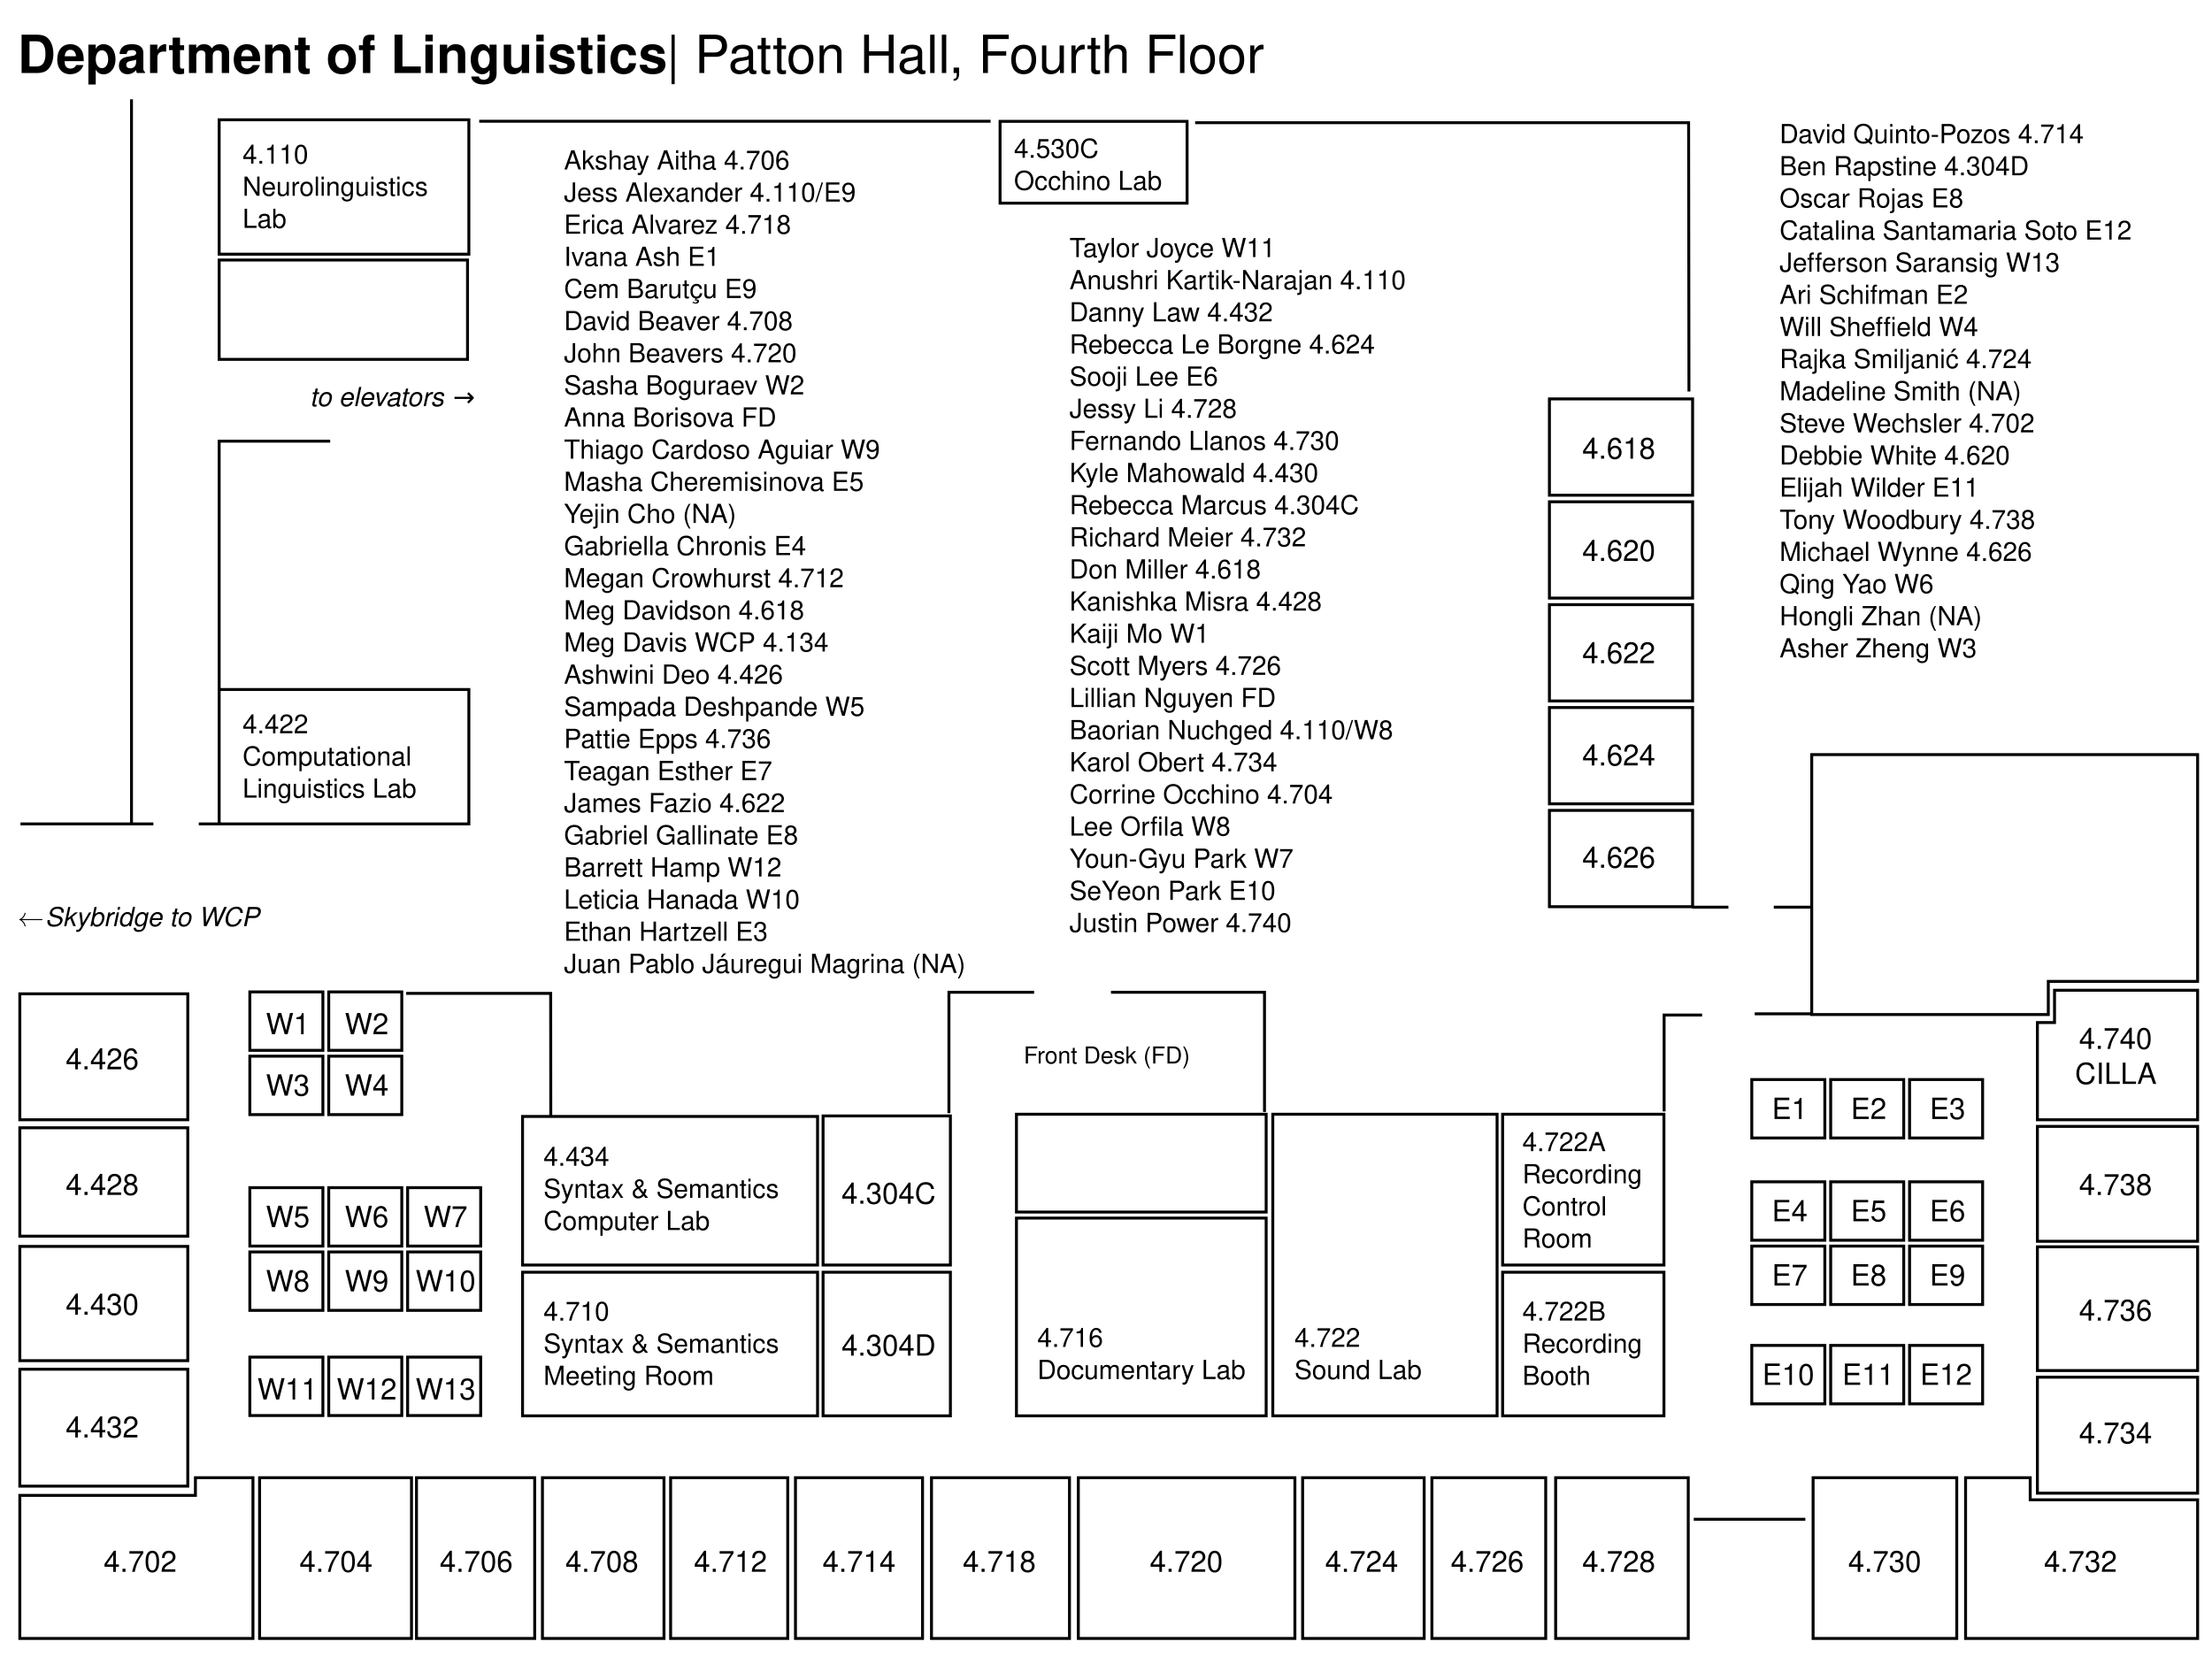
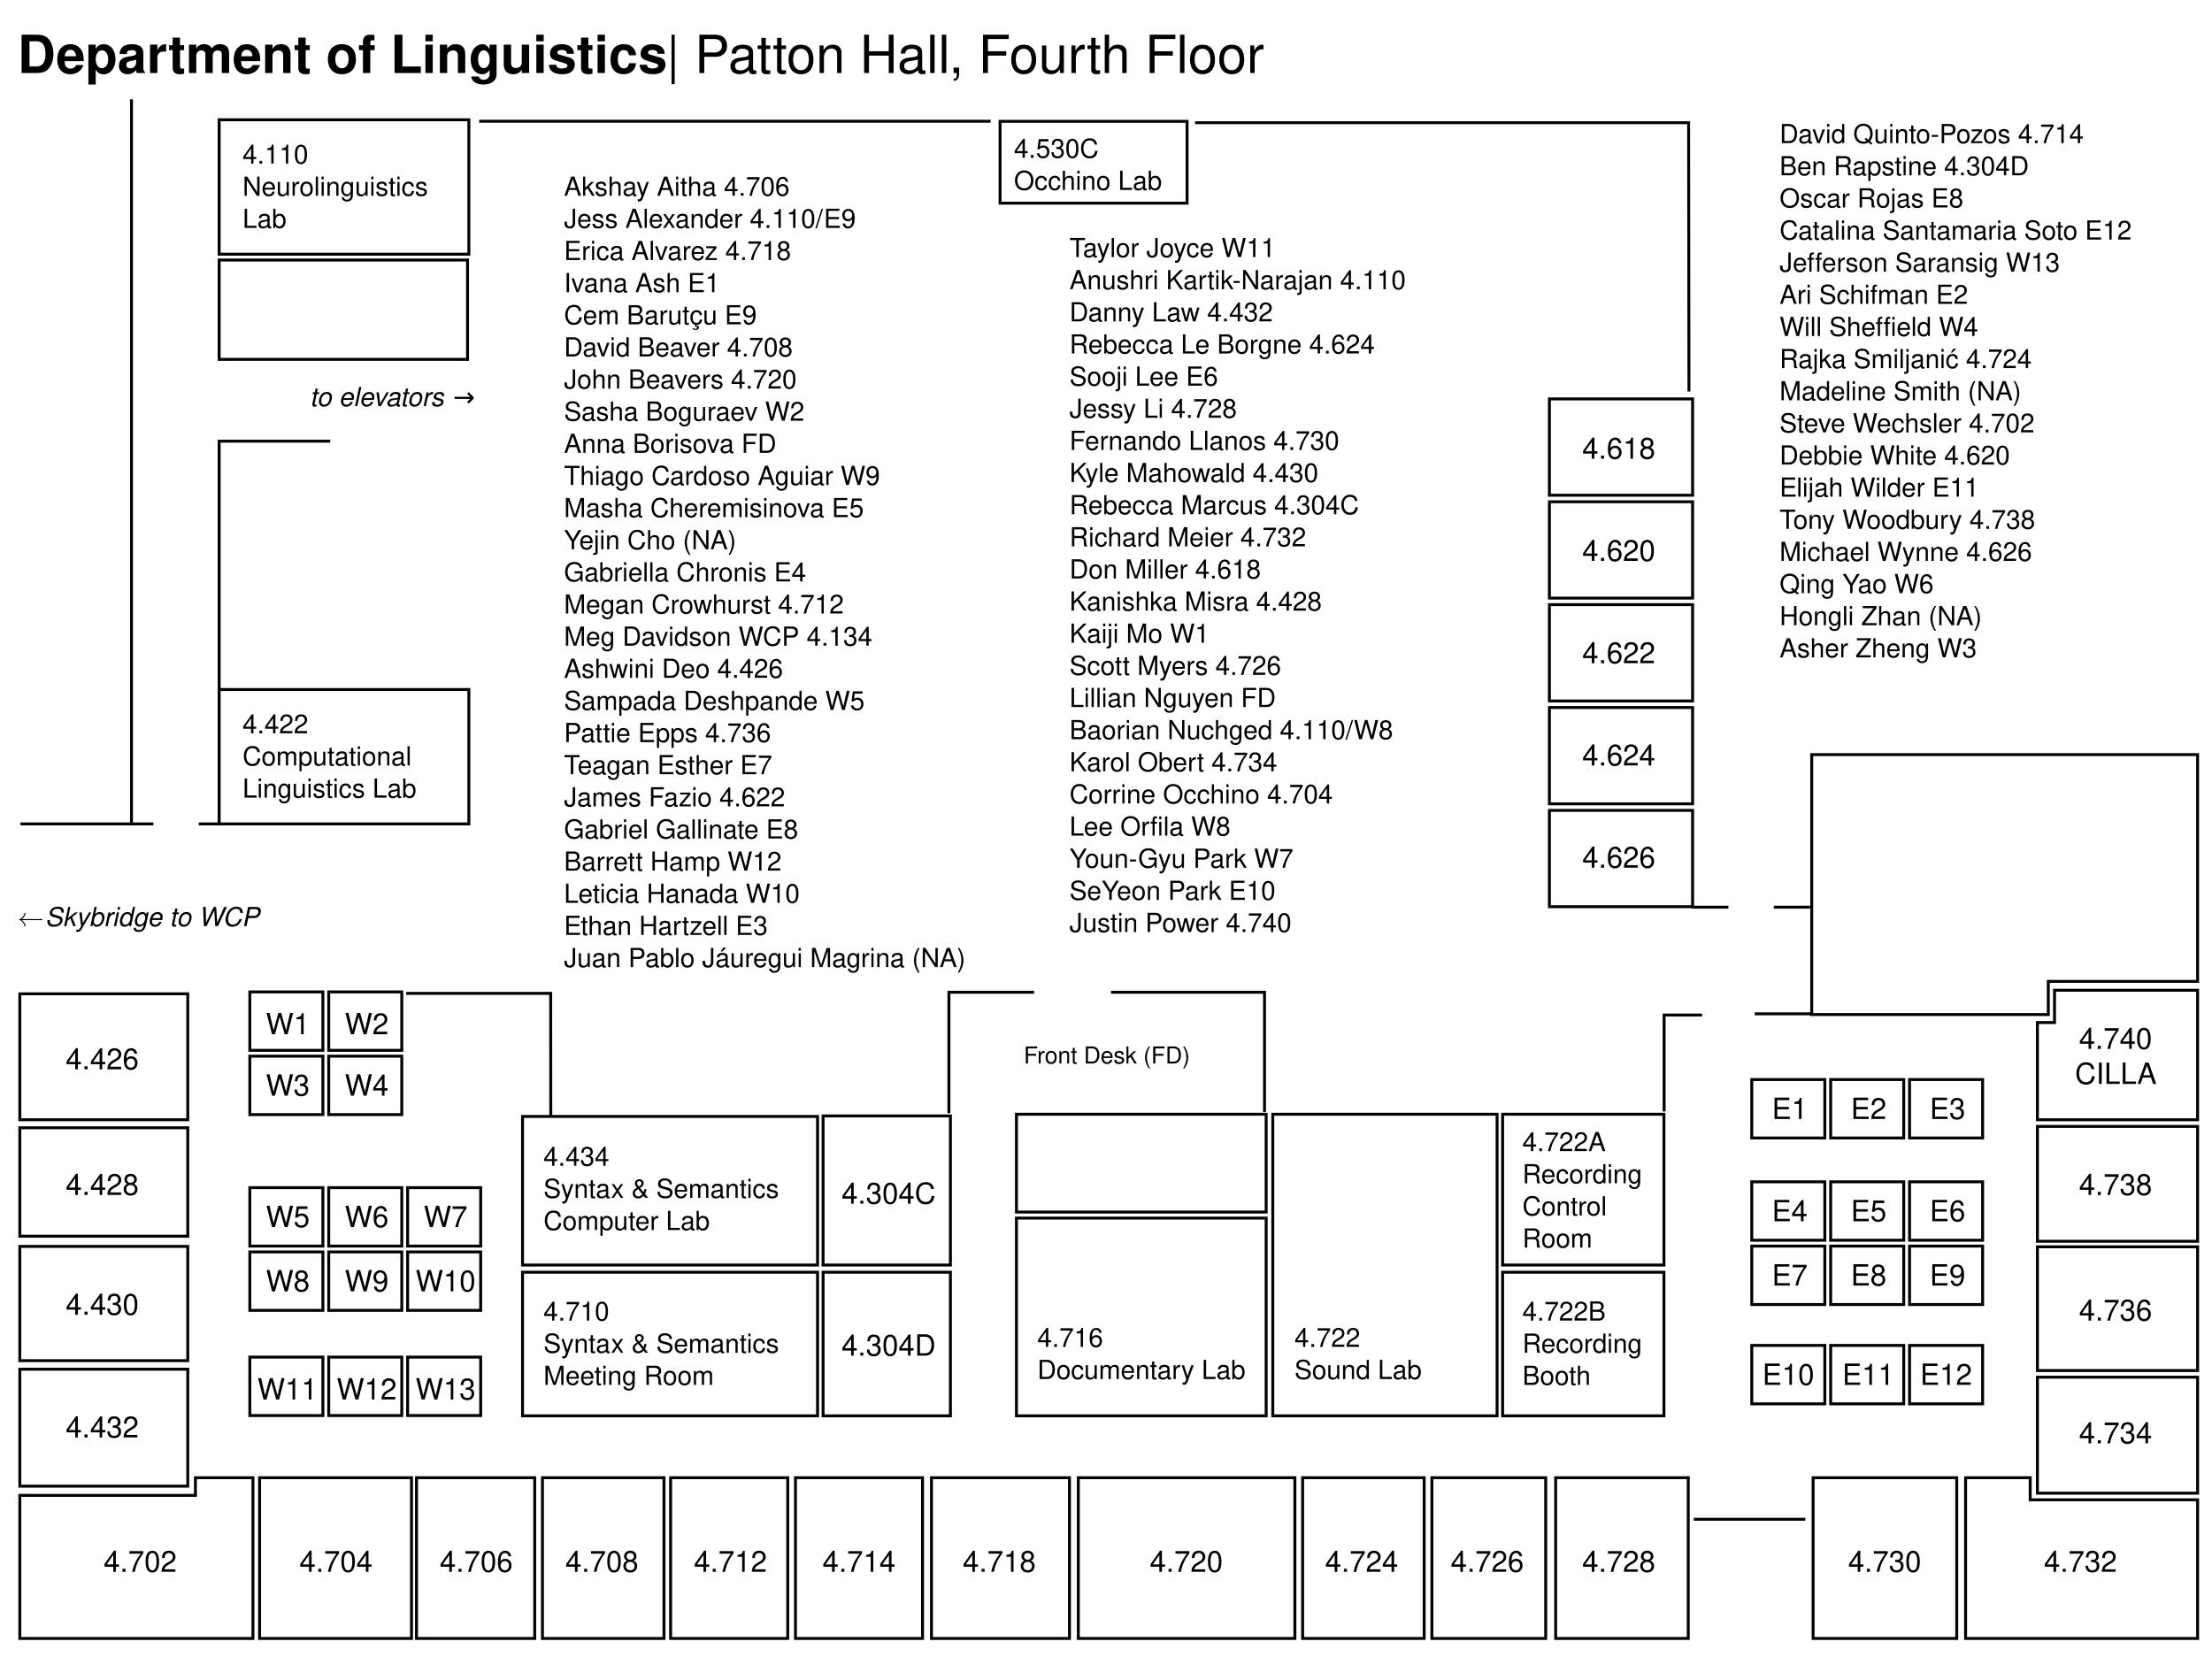
<svg xmlns="http://www.w3.org/2000/svg" width="757px" height="567px" viewBox="0 0 757 567" version="1.1">
  <g id="Artboard" stroke="none" stroke-width="1" fill="none" fill-rule="evenodd">
    <g id="Slices" />
    <g id="Offices-Shapes" transform="translate(6.7822, 40.5352)" stroke="#000000">
      <polygon id="Shape" points="745.295 295.367 694.198 295.367 694.198 306.712 613.23 306.712 613.23 217.748 745.295 217.748" />
      <line x1="157.718" y1="0.965" x2="331.718" y2="0.965" id="Line" stroke-linecap="square" />
      <polygon id="Shape" points="745.295 520.26 665.887 520.26 665.887 465.242 688.005 465.242 688.005 472.807 745.295 472.807" />
      <rect id="Rectangle" x="613.705" y="465.242" width="49.157" height="55.018" />
      <rect id="Rectangle" x="525.601" y="465.242" width="45.376" height="55.018" />
      <rect id="Rectangle" x="483.249" y="465.242" width="38.948" height="55.018" />
      <rect id="Rectangle" x="439.008" y="465.242" width="41.594" height="55.018" />
      <polygon id="Rectangle" points="362.248 465.242 362.248 520.26 436.361 520.26 436.361 465.242" />
      <polygon id="Rectangle" points="265.447 465.242 265.447 520.26 308.933 520.26 308.933 465.242" />
      <polygon id="Rectangle" points="311.995 465.242 311.995 520.26 359.218 520.26 359.218 465.242" />
      <polygon id="Rectangle" points="274.894 394.909 274.894 444.067 318.468 444.067 318.468 394.909" />
      <polygon id="Rectangle" points="274.894 341.416 274.894 392.451 318.468 392.451 318.468 341.416" />
      <rect id="Rectangle" x="222.718" y="465.242" width="40.082" height="55.018" />
      <rect id="Rectangle" x="178.855" y="465.242" width="41.594" height="55.018" />
      <rect id="Rectangle" x="135.748" y="465.242" width="40.461" height="55.018" />
      <polygon id="Rectangle" points="82.054 465.242 82.054 520.26 134.045 520.26 134.045 465.242" />
      <polygon id="Shape" points="79.783 520.26 -2.13162821e-14 520.26 -2.13162821e-14 471.291 60.094 471.291 60.094 465.242 79.783 465.242" />
      <polygon id="Rectangle" points="-2.84217094e-14 299.622 -2.84217094e-14 342.727 57.477 342.727 57.477 299.622" />
      <polygon id="Rectangle" points="-2.84217094e-14 345.47 -2.84217094e-14 382.574 57.477 382.574 57.477 345.47" />
      <polygon id="Rectangle" points="-2.84217094e-14 386.075 -2.84217094e-14 425.18 57.477 425.18 57.477 386.075" />
      <polygon id="Rectangle" points="-2.84217094e-14 428.11 -2.84217094e-14 468.131 57.477 468.131 57.477 428.11" />
      <rect id="Rectangle" x="690.465" y="430.834" width="54.83" height="39.703" />
      <rect id="Rectangle" x="690.465" y="386.213" width="54.83" height="42.354" />
      <rect id="Rectangle" x="690.465" y="345" width="54.83" height="39.322" />
      <polygon id="Shape" points="690.465 342.729 745.295 342.729 745.295 298.397 696.325 298.397 696.325 309.453 690.465 309.453" />
      <polygon id="Rectangle" points="172.045 394.909 172.045 444.067 273.006 444.067 273.006 394.909" />
      <polygon id="Rectangle" points="172.045 341.592 172.045 392.451 273.006 392.451 273.006 341.592" />
      <rect id="Rectangle" x="341.071" y="340.836" width="85.458" height="33.477" />
      <polygon id="Rectangle" points="68.218 195.465 68.218 241.465 153.676 241.465 153.676 195.465" />
      <polygon id="Rectangle" points="523.468 131.209 523.468 164.174 572.468 164.174 572.468 131.209" />
      <polygon id="Rectangle" points="523.468 96 523.468 128.965 572.468 128.965 572.468 96" />
      <path d="M571.218,93.465 C571.188,69.9 571.166,52.226 571.151,40.444 C571.14,31.782 571.124,18.789 571.102,1.465 C511.348,1.465 466.533,1.465 436.656,1.465 C429.003,1.465 417.524,1.465 402.218,1.465" id="Shape" />
      <polygon id="Rectangle" points="335.468 1 335.468 29 399.468 29 399.468 1" />
      <polygon id="Rectangle" points="523.468 166.419 523.468 199.384 572.468 199.384 572.468 166.419" />
      <rect id="Rectangle" x="523.468" y="201.628" width="49" height="32.965" />
      <polygon id="Rectangle" points="523.468 236.837 523.468 269.802 572.468 269.802 572.468 236.837" />
      <polygon id="Rectangle" points="428.798 340.836 428.798 444.067 505.558 444.067 505.558 340.836" />
      <rect id="Rectangle" x="507.448" y="340.836" width="55.209" height="51.615" />
      <rect id="Rectangle" x="507.448" y="394.909" width="55.209" height="49.158" />
      <polygon id="Rectangle" points="341.071 376.382 341.071 444.067 426.529 444.067 426.529 376.382" />
      <polygon id="Rectangle" points="68.218 0.465 68.218 46.465 153.676 46.465 153.676 0.465" />
      <polygon id="Rectangle" points="68.218 48.465 68.218 82.465 153.218 82.465 153.218 48.465" />
    </g>
    <g id="Offices-Labels" transform="translate(22, 45)" fill="#000000" font-family="Helvetica" font-weight="normal">
      <text id="4.422-Computational" font-size="9">
        <tspan x="61" y="206">4.422</tspan>
        <tspan x="61" y="217">Computational</tspan>
        <tspan x="61" y="228">Linguistics Lab</tspan>
      </text>
      <text id="4.110-Neurolinguisti" font-size="9">
        <tspan x="61" y="11">4.110</tspan>
        <tspan x="61" y="22">Neurolinguistics</tspan>
        <tspan x="61" y="33">Lab</tspan>
      </text>
      <text id="4.530C-Occhino-Lab" font-size="9">
        <tspan x="325" y="9">4.530C</tspan>
        <tspan x="325" y="20">Occhino Lab</tspan>
      </text>
      <text id="4.426" font-size="10">
        <tspan x="0.488" y="321">4.426</tspan>
      </text>
      <text id="4.428" font-size="10">
        <tspan x="0.488" y="364">4.428</tspan>
      </text>
      <text id="4.430" font-size="10">
        <tspan x="0.488" y="405">4.430</tspan>
      </text>
      <text id="4.432" font-size="10">
        <tspan x="0.488" y="447">4.432</tspan>
      </text>
      <text id="4.702" font-size="10">
        <tspan x="13.488" y="493">4.702</tspan>
      </text>
      <text id="4.704" font-size="10">
        <tspan x="80.488" y="493">4.704</tspan>
      </text>
      <text id="4.706" font-size="10">
        <tspan x="128.488" y="493">4.706</tspan>
      </text>
      <text id="4.708" font-size="10">
        <tspan x="171.488" y="493">4.708</tspan>
      </text>
      <text id="4.712" font-size="10">
        <tspan x="215.488" y="493">4.712</tspan>
      </text>
      <text id="4.714" font-size="10">
        <tspan x="259.488" y="493">4.714</tspan>
      </text>
      <text id="4.718" font-size="10">
        <tspan x="307.488" y="493">4.718</tspan>
      </text>
      <text id="4.720" font-size="10">
        <tspan x="371.488" y="493">4.720</tspan>
      </text>
      <text id="4.724" font-size="10">
        <tspan x="431.488" y="493">4.724</tspan>
      </text>
      <text id="4.726" font-size="10">
        <tspan x="474.488" y="493">4.726</tspan>
      </text>
      <text id="4.728" font-size="10">
        <tspan x="519.488" y="493">4.728</tspan>
      </text>
      <text id="4.730" font-size="10">
        <tspan x="610.488" y="493">4.730</tspan>
      </text>
      <text id="4.732" font-size="10">
        <tspan x="677.488" y="493">4.732</tspan>
      </text>
      <text id="4.734" font-size="10">
        <tspan x="689.488" y="449">4.734</tspan>
      </text>
      <text id="4.736" font-size="10">
        <tspan x="689.488" y="407">4.736</tspan>
      </text>
      <text id="4.738" font-size="10">
        <tspan x="689.488" y="364">4.738</tspan>
      </text>
      <text id="4.618" font-size="10">
        <tspan x="519.488" y="112">4.618</tspan>
      </text>
      <text id="4.620" font-size="10">
        <tspan x="519.488" y="147">4.620</tspan>
      </text>
      <text id="4.622" font-size="10">
        <tspan x="519.488" y="182">4.622</tspan>
      </text>
      <text id="4.624" font-size="10">
        <tspan x="519.488" y="217">4.624</tspan>
      </text>
      <text id="4.626" font-size="10">
        <tspan x="519.488" y="252">4.626</tspan>
      </text>
      <text id="4.740" font-size="10">
        <tspan x="689.488" y="314">4.740</tspan>
        <tspan x="688.104" y="326">CILLA</tspan>
      </text>
      <text id="4.434" font-size="9">
        <tspan x="164" y="354">4.434</tspan>
        <tspan x="164" y="365">Syntax &amp; Semantics</tspan>
        <tspan x="164" y="376">Computer Lab</tspan>
      </text>
      <text id="4.710" font-size="9">
        <tspan x="164" y="407">4.710</tspan>
        <tspan x="164" y="418">Syntax &amp; Semantics</tspan>
        <tspan x="164" y="429">Meeting Room</tspan>
      </text>
      <text id="4.716" font-size="9">
        <tspan x="333" y="416">4.716</tspan>
        <tspan x="333" y="427">Documentary Lab</tspan>
      </text>
      <text id="4.304C" font-size="10">
        <tspan x="266" y="367">4.304C</tspan>
      </text>
      <text id="4.304D" font-size="10">
        <tspan x="266" y="419">4.304D</tspan>
      </text>
      <text id="4.722-Sound-Lab" font-size="9">
        <tspan x="421" y="416">4.722</tspan>
        <tspan x="421" y="427">Sound Lab</tspan>
      </text>
      <text id="4.722B" font-size="9">
        <tspan x="499" y="407">4.722B</tspan>
        <tspan x="499" y="418">Recording </tspan>
        <tspan x="499" y="429">Booth</tspan>
      </text>
      <text id="4.722A" font-size="9">
        <tspan x="499" y="349">4.722A</tspan>
        <tspan x="499" y="360">Recording </tspan>
        <tspan x="499" y="371">Control </tspan>
        <tspan x="499" y="382">Room</tspan>
      </text>
      <text id="Front-Desk-(FD)" font-size="8">
        <tspan x="328.332" y="319">Front Desk (FD)</tspan>
      </text>
    </g>
    <g id="Workstations-East---Listing" transform="translate(193, 40)" fill="#000000" font-family="Helvetica" font-size="9" font-weight="normal">
      <text id="Akshay-Aitha-4.706-J">
-         <tspan x="0" y="18">Akshay Aitha   4.706</tspan>
-         <tspan x="0" y="29">Jess Alexander   4.110/E9</tspan>
-         <tspan x="0" y="40">Erica Alvarez   4.718</tspan>
-         <tspan x="0" y="51">Ivana Ash   E1</tspan>
-         <tspan x="0" y="62">Cem Barutçu   E9</tspan>
-         <tspan x="0" y="73">David Beaver   4.708</tspan>
-         <tspan x="0" y="84">John Beavers   4.720</tspan>
-         <tspan x="0" y="95">Sasha Boguraev   W2</tspan>
-         <tspan x="0" y="106">Anna Borisova   FD</tspan>
-         <tspan x="0" y="117">Thiago Cardoso Aguiar   W9</tspan>
-         <tspan x="0" y="128">Masha Cheremisinova   E5</tspan>
-         <tspan x="0" y="139">Yejin Cho   (NA)</tspan>
-         <tspan x="0" y="150">Gabriella Chronis   E4</tspan>
-         <tspan x="0" y="161">Megan Crowhurst   4.712</tspan>
-         <tspan x="0" y="172">Meg Davidson   4.618</tspan>
-         <tspan x="0" y="183">Meg Davis   WCP 4.134</tspan>
-         <tspan x="0" y="194">Ashwini Deo   4.426</tspan>
-         <tspan x="0" y="205">Sampada Deshpande   W5</tspan>
-         <tspan x="0" y="216">Pattie Epps   4.736</tspan>
-         <tspan x="0" y="227">Teagan Esther   E7</tspan>
-         <tspan x="0" y="238">James Fazio   4.622</tspan>
-         <tspan x="0" y="249">Gabriel Gallinate   E8</tspan>
-         <tspan x="0" y="260">Barrett Hamp   W12</tspan>
-         <tspan x="0" y="271">Leticia Hanada   W10</tspan>
-         <tspan x="0" y="282">Ethan Hartzell   E3</tspan>
-         <tspan x="0" y="293">Juan Pablo Jáuregui Magrina   (NA)</tspan>
+         <tspan x="0" y="27">Akshay Aitha   4.706</tspan>
+         <tspan x="0" y="38">Jess Alexander   4.110/E9</tspan>
+         <tspan x="0" y="49">Erica Alvarez   4.718</tspan>
+         <tspan x="0" y="60">Ivana Ash   E1</tspan>
+         <tspan x="0" y="71">Cem Barutçu   E9</tspan>
+         <tspan x="0" y="82">David Beaver   4.708</tspan>
+         <tspan x="0" y="93">John Beavers   4.720</tspan>
+         <tspan x="0" y="104">Sasha Boguraev   W2</tspan>
+         <tspan x="0" y="115">Anna Borisova   FD</tspan>
+         <tspan x="0" y="126">Thiago Cardoso Aguiar   W9</tspan>
+         <tspan x="0" y="137">Masha Cheremisinova   E5</tspan>
+         <tspan x="0" y="148">Yejin Cho   (NA)</tspan>
+         <tspan x="0" y="159">Gabriella Chronis   E4</tspan>
+         <tspan x="0" y="170">Megan Crowhurst   4.712</tspan>
+         <tspan x="0" y="181">Meg Davidson   WCP 4.134</tspan>
+         <tspan x="0" y="192">Ashwini Deo   4.426</tspan>
+         <tspan x="0" y="203">Sampada Deshpande   W5</tspan>
+         <tspan x="0" y="214">Pattie Epps   4.736</tspan>
+         <tspan x="0" y="225">Teagan Esther   E7</tspan>
+         <tspan x="0" y="236">James Fazio   4.622</tspan>
+         <tspan x="0" y="247">Gabriel Gallinate   E8</tspan>
+         <tspan x="0" y="258">Barrett Hamp   W12</tspan>
+         <tspan x="0" y="269">Leticia Hanada   W10</tspan>
+         <tspan x="0" y="280">Ethan Hartzell   E3</tspan>
+         <tspan x="0" y="291">Juan Pablo Jáuregui Magrina   (NA)</tspan>
      </text>
      <text id="Taylor-Joyce-W11-Anu">
        <tspan x="173" y="48">Taylor Joyce   W11</tspan>
        <tspan x="173" y="59">Anushri Kartik-Narajan   4.110</tspan>
        <tspan x="173" y="70">Danny Law   4.432</tspan>
        <tspan x="173" y="81">Rebecca Le Borgne   4.624</tspan>
        <tspan x="173" y="92">Sooji Lee   E6</tspan>
        <tspan x="173" y="103">Jessy Li   4.728</tspan>
        <tspan x="173" y="114">Fernando Llanos   4.730</tspan>
        <tspan x="173" y="125">Kyle Mahowald   4.430</tspan>
        <tspan x="173" y="136">Rebecca Marcus   4.304C</tspan>
        <tspan x="173" y="147">Richard Meier   4.732</tspan>
        <tspan x="173" y="158">Don Miller   4.618</tspan>
        <tspan x="173" y="169">Kanishka Misra   4.428</tspan>
        <tspan x="173" y="180">Kaiji Mo   W1</tspan>
        <tspan x="173" y="191">Scott Myers   4.726</tspan>
        <tspan x="173" y="202">Lillian Nguyen   FD</tspan>
        <tspan x="173" y="213">Baorian Nuchged   4.110/W8</tspan>
        <tspan x="173" y="224">Karol Obert   4.734</tspan>
        <tspan x="173" y="235">Corrine Occhino   4.704</tspan>
        <tspan x="173" y="246">Lee Orfila   W8</tspan>
        <tspan x="173" y="257">Youn-Gyu Park   W7</tspan>
        <tspan x="173" y="268">SeYeon Park   E10</tspan>
        <tspan x="173" y="279">Justin Power   4.740</tspan>
      </text>
      <text id="David-Quinto-Pozos-4">
        <tspan x="416" y="9">David Quinto-Pozos   4.714</tspan>
        <tspan x="416" y="20">Ben Rapstine   4.304D</tspan>
        <tspan x="416" y="31">Oscar Rojas   E8</tspan>
        <tspan x="416" y="42">Catalina Santamaria Soto   E12</tspan>
        <tspan x="416" y="53">Jefferson Saransig   W13</tspan>
        <tspan x="416" y="64">Ari Schifman   E2</tspan>
        <tspan x="416" y="75">Will Sheffield   W4</tspan>
        <tspan x="416" y="86">Rajka Smiljanić   4.724</tspan>
        <tspan x="416" y="97">Madeline Smith   (NA)</tspan>
        <tspan x="416" y="108">Steve Wechsler   4.702</tspan>
        <tspan x="416" y="119">Debbie White   4.620</tspan>
        <tspan x="416" y="130">Elijah Wilder   E11</tspan>
        <tspan x="416" y="141">Tony Woodbury   4.738</tspan>
        <tspan x="416" y="152">Michael Wynne   4.626</tspan>
        <tspan x="416" y="163">Qing Yao   W6</tspan>
        <tspan x="416" y="174">Hongli Zhan   (NA)</tspan>
        <tspan x="416" y="185">Asher Zheng   W3</tspan>
      </text>
    </g>
    <g id="Workstations-East---Outlines" transform="translate(599, 369)" stroke="#000000">
      <path d="M25.5,35.5 L25.5,55.5 L0.5,55.5 L0.5,35.5 L25.5,35.5 Z" id="Rectangle-65" />
      <path d="M79.5,57.5 L79.5,77.5 L54.5,77.5 L54.5,57.5 L79.5,57.5 Z" id="Rectangle-65" />
      <path d="M52.5,57.5 L52.5,77.5 L27.5,77.5 L27.5,57.5 L52.5,57.5 Z" id="Rectangle-65" />
      <path d="M25.5,57.5 L25.5,77.5 L0.5,77.5 L0.5,57.5 L25.5,57.5 Z" id="Rectangle-65" />
      <path d="M79.5,35.5 L79.5,55.5 L54.5,55.5 L54.5,35.5 L79.5,35.5 Z" id="Rectangle-65" />
      <path d="M52.5,35.5 L52.5,55.5 L27.5,55.5 L27.5,35.5 L52.5,35.5 Z" id="Rectangle-65" />
      <path d="M25.5,0.5 L25.5,20.5 L0.5,20.5 L0.5,0.5 L25.5,0.5 Z" id="Rectangle-65-copy" />
      <path d="M79.5,0.5 L79.5,20.5 L54.5,20.5 L54.5,0.5 L79.5,0.5 Z" id="Rectangle-65-copy" />
      <path d="M52.5,0.5 L52.5,20.5 L27.5,20.5 L27.5,0.5 L52.5,0.5 Z" id="Rectangle-65-copy" />
      <path d="M25.5,91.5 L25.5,111.5 L0.5,111.5 L0.5,91.5 L25.5,91.5 Z" id="Rectangle-65-copy-2" />
      <path d="M79.5,91.5 L79.5,111.5 L54.5,111.5 L54.5,91.5 L79.5,91.5 Z" id="Rectangle-65-copy-2" />
      <path d="M52.5,91.5 L52.5,111.5 L27.5,111.5 L27.5,91.5 L52.5,91.5 Z" id="Rectangle-65-copy-2" />
    </g>
    <g id="Workstations-East---Labels" transform="translate(603, 373)" fill="#000000" font-family="Helvetica" font-size="10" font-weight="normal">
      <text id="E1">
        <tspan x="3.384" y="10">E1</tspan>
      </text>
      <text id="E2">
        <tspan x="30.384" y="10">E2</tspan>
      </text>
      <text id="E3">
        <tspan x="57.384" y="10">E3</tspan>
      </text>
      <text id="E4">
        <tspan x="3.384" y="45">E4</tspan>
      </text>
      <text id="E5">
        <tspan x="30.384" y="45">E5</tspan>
      </text>
      <text id="E6">
        <tspan x="57.384" y="45">E6</tspan>
      </text>
      <text id="E7">
        <tspan x="3.384" y="67">E7</tspan>
      </text>
      <text id="E8">
        <tspan x="30.384" y="67">E8</tspan>
      </text>
      <text id="E9">
        <tspan x="57.384" y="67">E9</tspan>
      </text>
      <text id="E10">
        <tspan x="0.104" y="101">E10</tspan>
      </text>
      <text id="E11">
        <tspan x="27.472" y="101">E11</tspan>
      </text>
      <text id="E12">
        <tspan x="54.104" y="101">E12</tspan>
      </text>
    </g>
    <g id="Workstations-West---Outlines" transform="translate(85, 339)" stroke="#000000">
      <path d="M25.5,67.5 L25.5,87.5 L0.5,87.5 L0.5,67.5 L25.5,67.5 Z" id="Rectangle-65" />
      <path d="M79.5,89.5 L79.5,109.5 L54.5,109.5 L54.5,89.5 L79.5,89.5 Z" id="Rectangle-65" />
      <path d="M52.5,89.5 L52.5,109.5 L27.5,109.5 L27.5,89.5 L52.5,89.5 Z" id="Rectangle-65" />
      <path d="M25.5,89.5 L25.5,109.5 L0.5,109.5 L0.5,89.5 L25.5,89.5 Z" id="Rectangle-65" />
      <path d="M79.5,125.5 L79.5,145.5 L54.5,145.5 L54.5,125.5 L79.5,125.5 Z" id="Rectangle-65-copy" />
      <path d="M52.5,125.5 L52.5,145.5 L27.5,145.5 L27.5,125.5 L52.5,125.5 Z" id="Rectangle-65-copy" />
      <path d="M25.5,125.5 L25.5,145.5 L0.5,145.5 L0.5,125.5 L25.5,125.5 Z" id="Rectangle-65-copy" />
      <path d="M79.5,67.5 L79.5,87.5 L54.5,87.5 L54.5,67.5 L79.5,67.5 Z" id="Rectangle-65" />
      <path d="M52.5,67.5 L52.5,87.5 L27.5,87.5 L27.5,67.5 L52.5,67.5 Z" id="Rectangle-65" />
      <path d="M25.5,0.5 L25.5,20.5 L0.5,20.5 L0.5,0.5 L25.5,0.5 Z" id="Rectangle-65-copy" />
      <path d="M52.5,22.5 L52.5,42.5 L27.5,42.5 L27.5,22.5 L52.5,22.5 Z" id="Rectangle-65-copy" />
      <path d="M25.5,22.5 L25.5,42.5 L0.5,42.5 L0.5,22.5 L25.5,22.5 Z" id="Rectangle-65-copy" />
      <path d="M52.5,0.5 L52.5,20.5 L27.5,20.5 L27.5,0.5 L52.5,0.5 Z" id="Rectangle-65-copy" />
    </g>
    <g id="Workstations-West---Labels" transform="translate(88, 344)" fill="#000000" font-family="Helvetica" font-size="10" font-weight="normal">
      <text id="W5">
        <tspan x="3" y="76">W5</tspan>
      </text>
      <text id="W1">
        <tspan x="3" y="10">W1</tspan>
      </text>
      <text id="W3">
        <tspan x="3" y="31">W3</tspan>
      </text>
      <text id="W4">
        <tspan x="30" y="31">W4</tspan>
      </text>
      <text id="W2">
        <tspan x="30" y="10">W2</tspan>
      </text>
      <text id="W6">
        <tspan x="30" y="76">W6</tspan>
      </text>
      <text id="W7">
        <tspan x="57" y="76">W7</tspan>
      </text>
      <text id="W8">
        <tspan x="3" y="98">W8</tspan>
      </text>
      <text id="W11">
        <tspan x="0.088" y="135">W11</tspan>
      </text>
      <text id="W9">
        <tspan x="30" y="98">W9</tspan>
      </text>
      <text id="W10">
        <tspan x="54.219" y="98">W10</tspan>
      </text>
      <text id="W12">
        <tspan x="27.219" y="135">W12</tspan>
      </text>
      <text id="W13">
        <tspan x="54.219" y="135">W13</tspan>
      </text>
    </g>
    <g id="RLP-Walls" transform="translate(7, 34)" stroke="#000000">
      <path d="M181.489,348 C181.48,337.242 181.474,329.174 181.469,323.795 C181.466,319.84 181.461,313.909 181.455,306 C163.957,306 150.834,306 142.085,306 C139.844,306 136.482,306 132,306" id="Shape" />
      <polyline id="Shape" points="317.745 347 317.745 305.623 346.899 305.623" />
      <polyline id="Shape" points="373.209 305.623 425.744 305.623 425.744 346.586" />
      <polyline id="Shape" points="575.5 313.417 562.5 313.417 562.5 346.417" />
      <line x1="613.062" y1="313" x2="593.5" y2="313" id="Shape" />
      <line x1="584.5" y1="276.5" x2="572.031" y2="276.5" id="Shape" />
      <line x1="45.5" y1="248" x2="38.031" y2="248" id="Shape" />
      <line x1="68.5" y1="248" x2="61.031" y2="248" id="Shape" />
      <line x1="612.5" y1="276.5" x2="600.031" y2="276.5" id="Shape" />
      <line x1="572.649" y1="486" x2="610.835" y2="486" id="Shape" />
      <polyline id="Shape" points="0 248 38 248 38 0" />
      <polyline id="Shape" transform="translate(87, 159.5) scale(-1, -1) translate(-87, -159.5)" points="68 202 106 202 106 117" />
    </g>
    <g id="RLP-Labels" transform="translate(6, 7)" fill="#000000" font-family="Helvetica-Bold, Helvetica" font-size="18" font-weight="bold">
      <text id="Department-of-Lingui">
        <tspan x="0" y="18">Department of Linguistics</tspan>
        <tspan x="222.021" y="18" font-family="Helvetica" font-weight="normal"> | Patton Hall, Fourth Floor</tspan>
      </text>
    </g>
    <text id="⃪-Skybridge-to-WCP" font-family="STIXTwoMath-Regular, STIX Two Math" font-size="9" font-weight="normal" fill="#000000">
      <tspan x="12.922" y="317">⃪</tspan>
      <tspan x="12.922" y="317" font-family="Helvetica"> </tspan>
      <tspan x="15.422" y="317" font-family="Helvetica-Oblique, Helvetica" font-style="italic">Skybridge to WCP</tspan>
    </text>
    <text id="to-elevators-→" font-family="Helvetica-Oblique, Helvetica" font-size="9" font-style="italic" font-weight="normal" fill="#000000">
      <tspan x="106" y="139">to elevators </tspan>
      <tspan x="155.025" y="139" font-family="LucidaGrande, Lucida Grande">→</tspan>
    </text>
  </g>
</svg>
